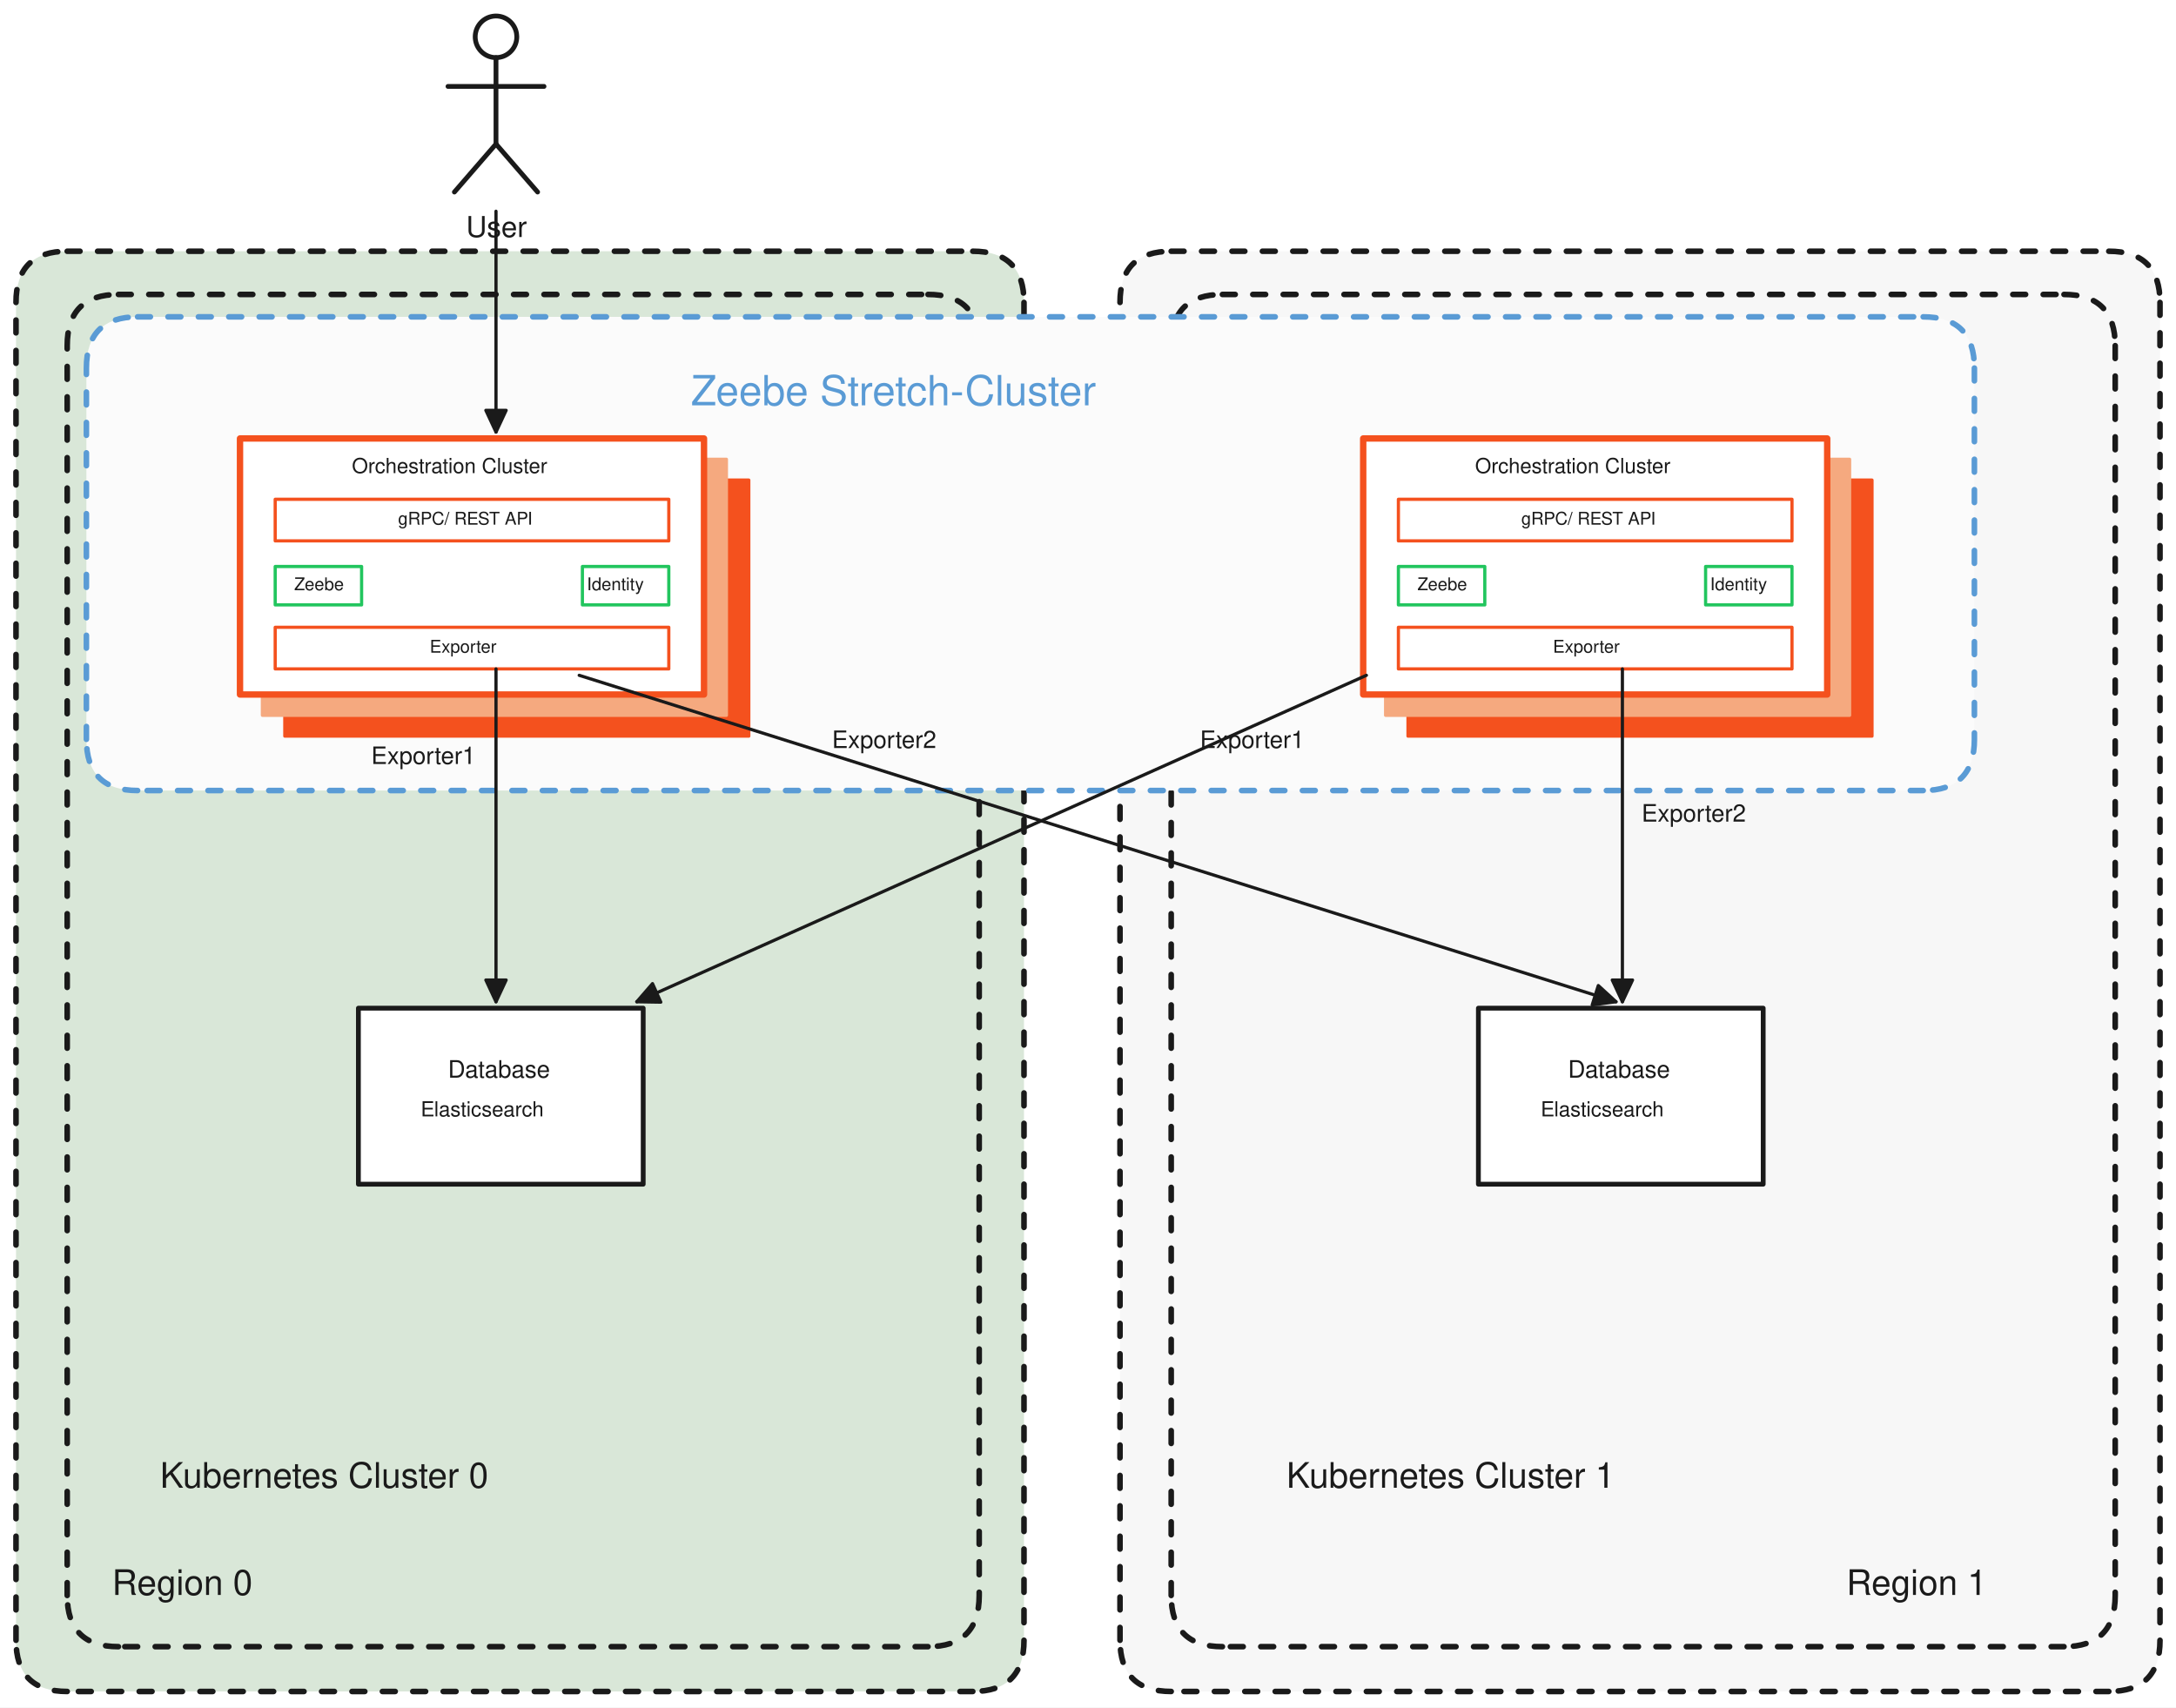
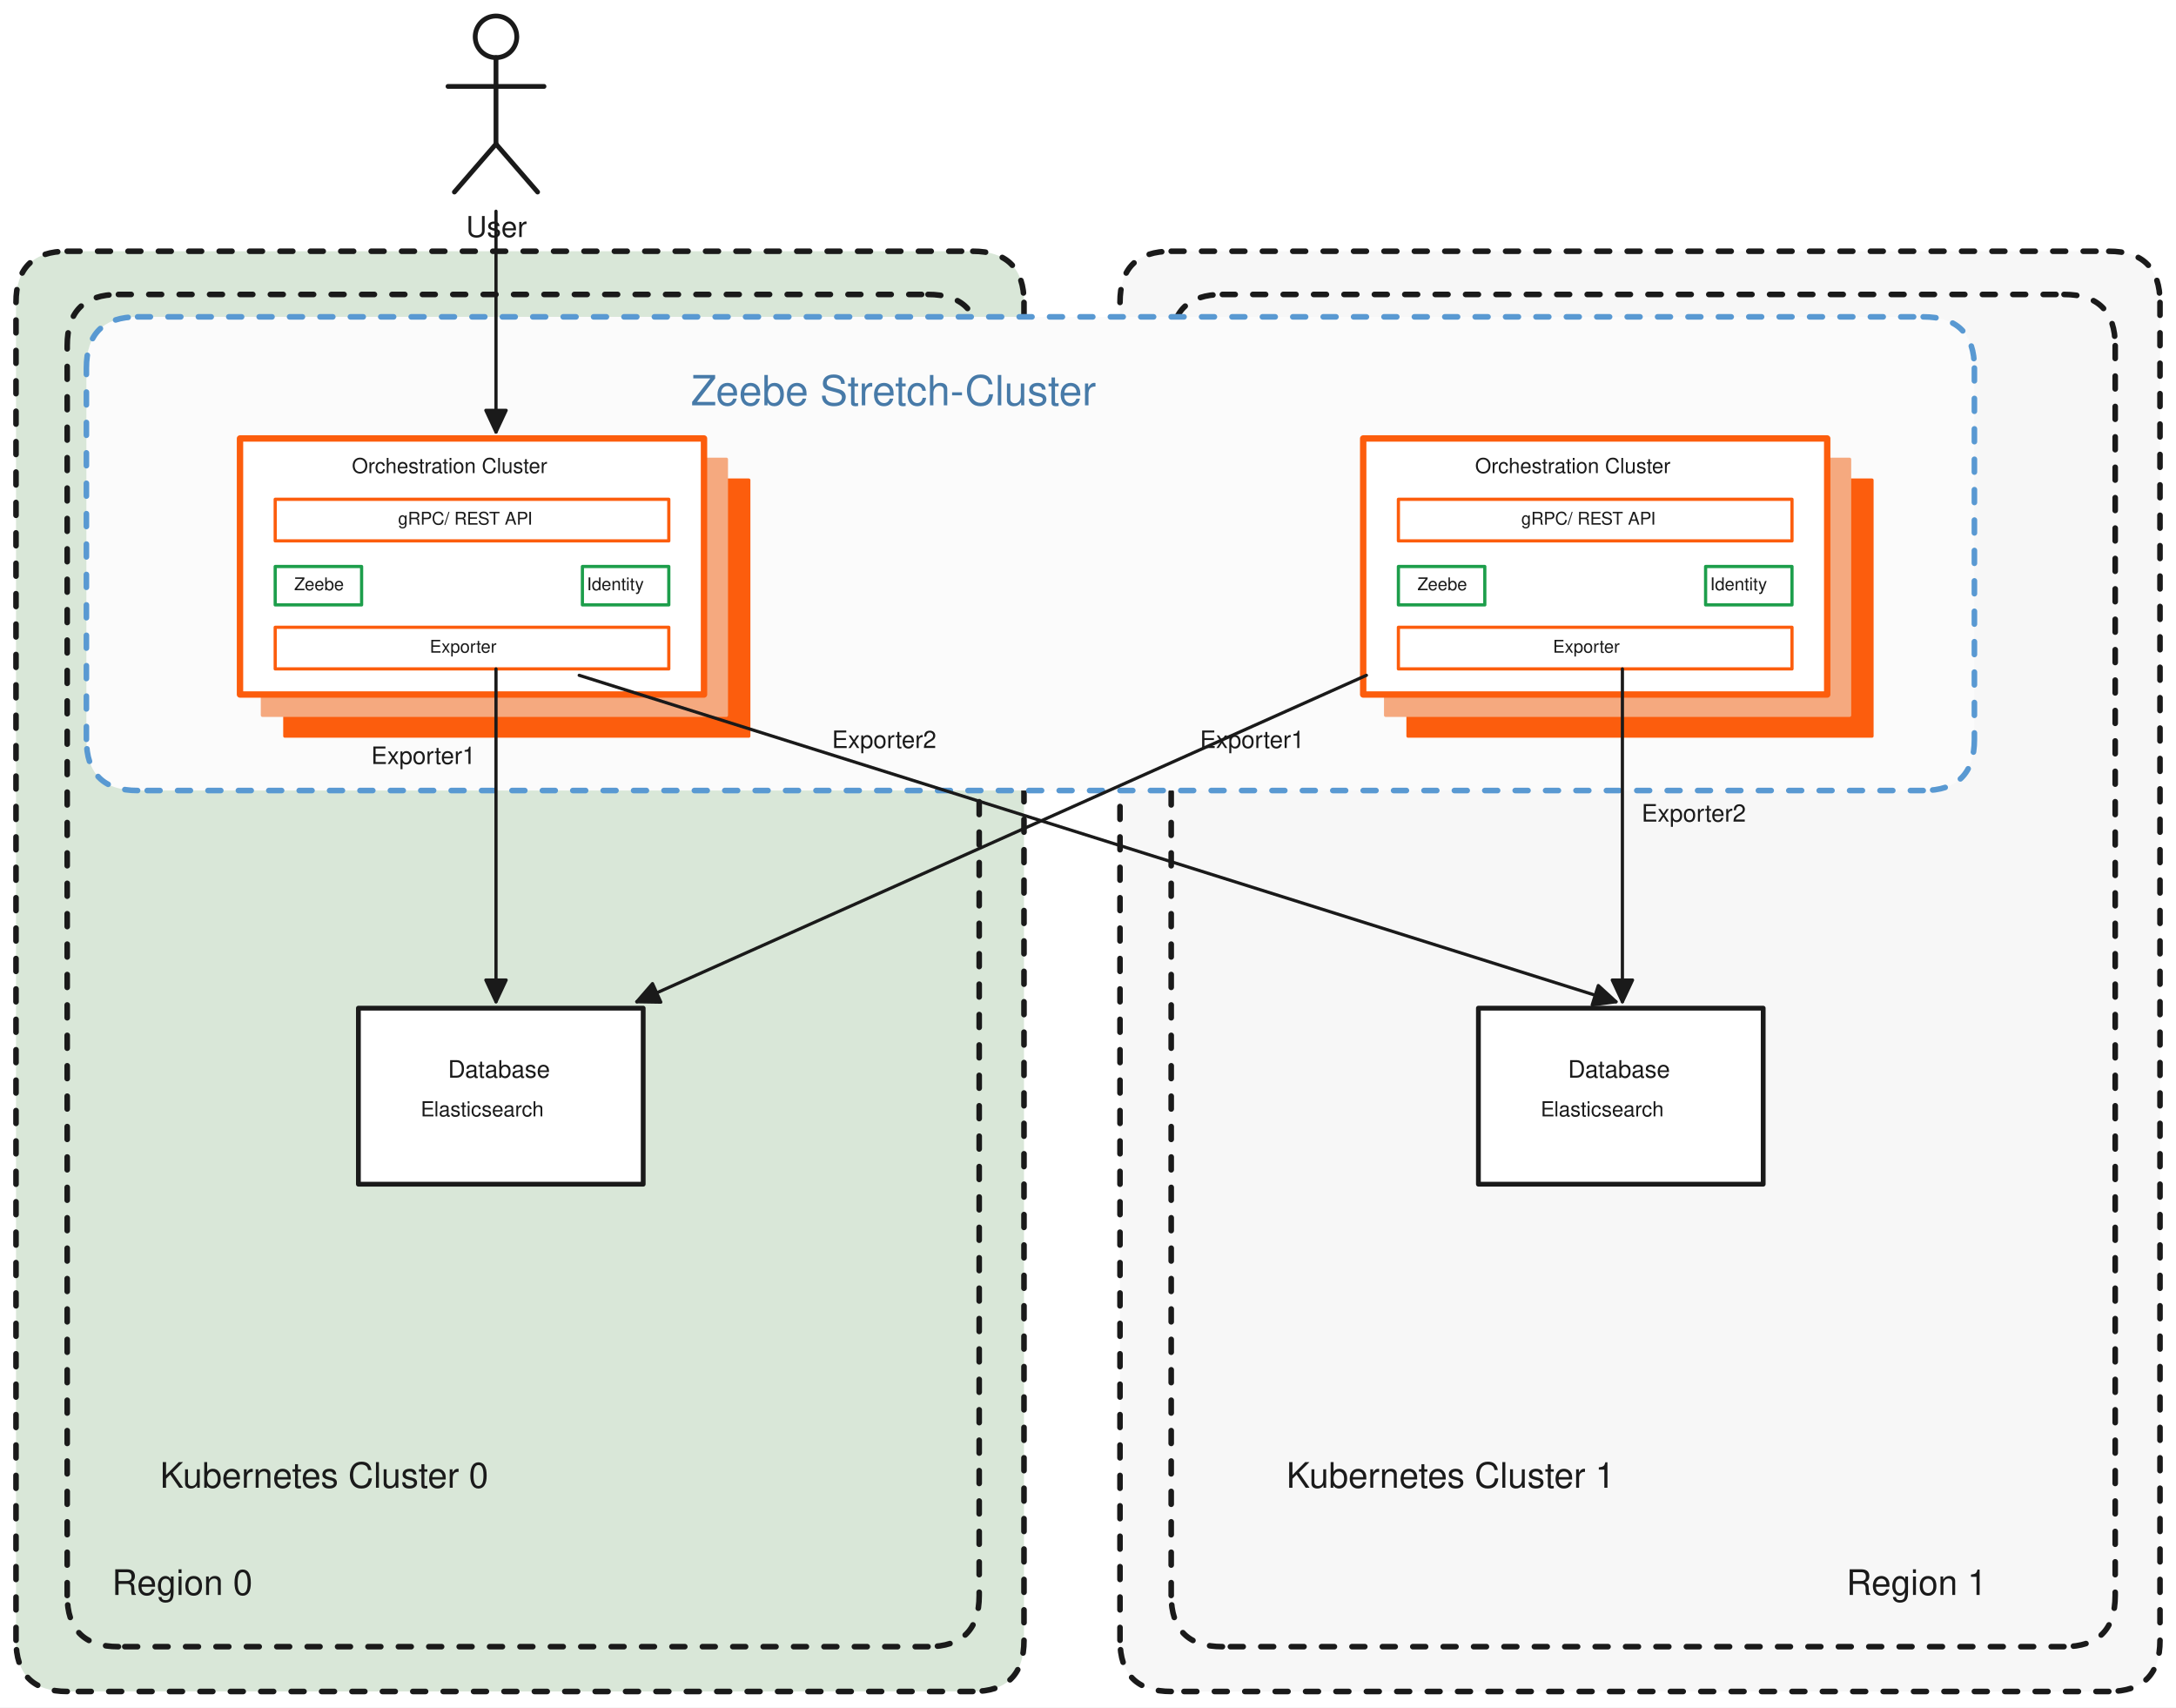
<svg xmlns="http://www.w3.org/2000/svg" version="1.1" viewBox="0 0 1360 1067" width="2720" height="2134">
  <defs>
    <style class="style-fonts">
      </style>
  </defs>
  <rect x="0" y="0" width="1360" height="1067" fill="#ffffff" />
  <g stroke-linecap="round" transform="translate(297 10) rotate(0 13 13)">
    <path d="M26 13 C26 13.75, 25.93 14.52, 25.8 15.26 C25.67 16, 25.47 16.74, 25.22 17.45 C24.96 18.15, 24.63 18.85, 24.26 19.5 C23.88 20.15, 23.44 20.78, 22.96 21.36 C22.47 21.93, 21.93 22.47, 21.36 22.96 C20.78 23.44, 20.15 23.88, 19.5 24.26 C18.85 24.63, 18.15 24.96, 17.45 25.22 C16.74 25.47, 16 25.67, 15.26 25.8 C14.52 25.93, 13.75 26, 13 26 C12.25 26, 11.48 25.93, 10.74 25.8 C10 25.67, 9.26 25.47, 8.55 25.22 C7.85 24.96, 7.15 24.63, 6.5 24.26 C5.85 23.88, 5.22 23.44, 4.64 22.96 C4.07 22.47, 3.53 21.93, 3.04 21.36 C2.56 20.78, 2.12 20.15, 1.74 19.5 C1.37 18.85, 1.04 18.15, 0.78 17.45 C0.53 16.74, 0.33 16, 0.2 15.26 C0.07 14.52, 0 13.75, 0 13 C0 12.25, 0.07 11.48, 0.2 10.74 C0.33 10, 0.53 9.26, 0.78 8.55 C1.04 7.85, 1.37 7.15, 1.74 6.5 C2.12 5.85, 2.56 5.22, 3.04 4.64 C3.53 4.07, 4.07 3.53, 4.64 3.04 C5.22 2.56, 5.85 2.12, 6.5 1.74 C7.15 1.37, 7.85 1.04, 8.55 0.78 C9.26 0.53, 10 0.33, 10.74 0.2 C11.48 0.07, 12.25 0, 13 0 C13.75 0, 14.52 0.07, 15.26 0.2 C16 0.33, 16.74 0.53, 17.45 0.78 C18.15 1.04, 18.85 1.37, 19.5 1.74 C20.15 2.12, 20.78 2.56, 21.36 3.04 C21.93 3.53, 22.47 4.07, 22.96 4.64 C23.44 5.22, 23.88 5.85, 24.26 6.5 C24.63 7.15, 24.96 7.85, 25.22 8.55 C25.47 9.26, 25.67 10, 25.8 10.74 C25.93 11.48, 25.97 12.62, 26 13 C26.03 13.38, 26.03 12.62, 26 13" stroke="#1a1a1a" stroke-width="3" fill="none" />
  </g>
  <g stroke-linecap="round">
    <g transform="translate(310 36) rotate(0 0 27)">
      <path d="M0 0 C0 11.04, 0 22.09, 0 54 M0 0 C0 16.08, 0 32.16, 0 54" stroke="#1a1a1a" stroke-width="3" fill="none" />
    </g>
  </g>
  <mask />
  <g stroke-linecap="round">
    <g transform="translate(280 54) rotate(0 30 0)">
      <path d="M0 0 C12.27 0, 24.55 0, 60 0 M0 0 C12.1 0, 24.21 0, 60 0" stroke="#1a1a1a" stroke-width="3" fill="none" />
    </g>
  </g>
  <mask />
  <g stroke-linecap="round">
    <g transform="translate(310 90) rotate(0 -13 15)">
      <path d="M0 0 C-5.32 6.14, -10.64 12.28, -26 30 M0 0 C-7.95 9.17, -15.9 18.34, -26 30" stroke="#1a1a1a" stroke-width="3" fill="none" />
    </g>
  </g>
  <mask />
  <g stroke-linecap="round">
    <g transform="translate(310 90) rotate(0 13 15)">
      <path d="M0 0 C5.32 6.14, 10.64 12.28, 26 30 M0 0 C5.45 6.29, 10.9 12.58, 26 30" stroke="#1a1a1a" stroke-width="3" fill="none" />
    </g>
  </g>
  <mask />
  <g transform="translate(291.3 132) rotate(0 18.7 10.625)">
    <text x="0" y="16.11" font-family="Helvetica, Segoe UI Emoji" font-size="18px" fill="#1a1a1a" text-anchor="start" style="white-space: pre;" direction="ltr" dominant-baseline="alphabetic">User</text>
  </g>
  <g stroke-linecap="round" transform="translate(10 157) rotate(0 315 450)">
    <path d="M32 0 C219.19 0, 406.38 0, 598 0 C619.33 0, 630 10.67, 630 32 C630 283.56, 630 535.12, 630 868 C630 889.33, 619.33 900, 598 900 C453.5 900, 308.99 900, 32 900 C10.67 900, 0 889.33, 0 868 C0 663.64, 0 459.28, 0 32 C0 10.67, 10.67 0, 32 0" stroke="none" stroke-width="0" fill="#d9e7d8" />
    <path d="M32 0 C147.85 0, 263.7 0, 598 0 M598 0 C619.33 0, 630 10.67, 630 32 M630 32 C630 239.89, 630 447.78, 630 868 M630 868 C630 889.33, 619.33 900, 598 900 M598 900 C463.63 900, 329.26 900, 32 900 M32 900 C10.67 900, 0 889.33, 0 868 M0 868 C0 643.64, 0 419.27, 0 32 M0 32 C0 10.67, 10.67 0, 32 0" stroke="#1a1a1a" stroke-width="3.5" fill="none" stroke-dasharray="8 11" />
  </g>
  <g stroke-linecap="round" transform="translate(42 184) rotate(0 285 422.5)">
    <path d="M32 0 C135.59 0, 239.17 0, 538 0 M538 0 C559.33 0, 570 10.67, 570 32 M570 32 C570 342.94, 570 653.89, 570 813 M570 813 C570 834.33, 559.33 845, 538 845 M538 845 C355.88 845, 173.76 845, 32 845 M32 845 C10.67 845, 0 834.33, 0 813 M0 813 C0 541.88, 0 270.76, 0 32 M0 32 C0 10.67, 10.67 0, 32 0" stroke="#1a1a1a" stroke-width="3.5" fill="none" stroke-dasharray="8 11" />
  </g>
  <g transform="translate(100 910) rotate(0 121 13.75)">
    <text x="0" y="19.69" font-family="Helvetica, Segoe UI Emoji" font-size="22px" fill="#1a1a1a" text-anchor="start" style="white-space: pre;" direction="ltr" dominant-baseline="alphabetic">Kubernetes Cluster 0</text>
  </g>
  <g transform="translate(70 977) rotate(0 48.4 13.75)">
    <text x="0" y="19.69" font-family="Helvetica, Segoe UI Emoji" font-size="22px" fill="#1a1a1a" text-anchor="start" style="white-space: pre;" direction="ltr" dominant-baseline="alphabetic">Region 0</text>
  </g>
  <g stroke-linecap="round" transform="translate(700 157) rotate(0 325 450)">
    <path d="M32 0 C248.56 0, 465.11 0, 618 0 C639.33 0, 650 10.67, 650 32 C650 221.32, 650 410.65, 650 868 C650 889.33, 639.33 900, 618 900 C450.42 900, 282.84 900, 32 900 C10.67 900, 0 889.33, 0 868 C0 675.8, 0 483.6, 0 32 C0 10.67, 10.67 0, 32 0" stroke="none" stroke-width="0" fill="#f7f7f7" />
    <path d="M32 0 C152.02 0, 272.04 0, 618 0 M618 0 C639.33 0, 650 10.67, 650 32 M650 32 C650 238.09, 650 444.19, 650 868 M650 868 C650 889.33, 639.33 900, 618 900 M618 900 C426.1 900, 234.21 900, 32 900 M32 900 C10.67 900, 0 889.33, 0 868 M0 868 C0 547.43, 0 226.86, 0 32 M0 32 C0 10.67, 10.67 0, 32 0" stroke="#1a1a1a" stroke-width="3.5" fill="none" stroke-dasharray="8 11" />
  </g>
  <g stroke-linecap="round" transform="translate(732 184) rotate(0 295 422.5)">
    <path d="M32 0 C139.75 0, 247.49 0, 558 0 M558 0 C579.33 0, 590 10.67, 590 32 M590 32 C590 341.27, 590 650.53, 590 813 M590 813 C590 834.33, 579.33 845, 558 845 M558 845 C426.51 845, 295.02 845, 32 845 M32 845 C10.67 845, 0 834.33, 0 813 M0 813 C0 608.2, 0 403.4, 0 32 M0 32 C0 10.67, 10.67 0, 32 0" stroke="#1a1a1a" stroke-width="3.5" fill="none" stroke-dasharray="8 11" />
  </g>
  <g transform="translate(804 910) rotate(0 121 13.75)">
    <text x="0" y="19.69" font-family="Helvetica, Segoe UI Emoji" font-size="22px" fill="#1a1a1a" text-anchor="start" style="white-space: pre;" direction="ltr" dominant-baseline="alphabetic">Kubernetes Cluster 1</text>
  </g>
  <g transform="translate(1154 977) rotate(0 48.4 13.75)">
    <text x="0" y="19.69" font-family="Helvetica, Segoe UI Emoji" font-size="22px" fill="#1a1a1a" text-anchor="start" style="white-space: pre;" direction="ltr" dominant-baseline="alphabetic">Region 1</text>
  </g>
  <g stroke-linecap="round" transform="translate(54 198) rotate(0 590 148)">
    <path d="M32 0 C264.55 0, 497.1 0, 1148 0 C1169.33 0, 1180 10.67, 1180 32 C1180 113.67, 1180 195.34, 1180 264 C1180 285.33, 1169.33 296, 1148 296 C794.64 296, 441.28 296, 32 296 C10.67 296, 0 285.33, 0 264 C0 214.04, 0 164.07, 0 32 C0 10.67, 10.67 0, 32 0" stroke="none" stroke-width="0" fill="#fbfbfb" />
-     <path d="M32 0 C260.71 0, 489.42 0, 1148 0 M1148 0 C1169.33 0, 1180 10.67, 1180 32 M1180 32 C1180 88.7, 1180 145.39, 1180 264 M1180 264 C1180 285.33, 1169.33 296, 1148 296 M1148 296 C905.23 296, 662.47 296, 32 296 M32 296 C10.67 296, 0 285.33, 0 264 M0 264 C0 194.74, 0 125.48, 0 32 M0 32 C0 10.67, 10.67 0, 32 0" stroke="#5a9bd5" stroke-width="3.5" fill="none" stroke-dasharray="8 11" />
+     <path d="M32 0 C260.71 0, 489.42 0, 1148 0 M1148 0 C1169.33 0, 1180 10.67, 1180 32 M1180 32 C1180 88.7, 1180 145.39, 1180 264 M1180 264 C1180 285.33, 1169.33 296, 1148 296 M1148 296 C905.23 296, 662.47 296, 32 296 M32 296 C10.67 296, 0 285.33, 0 264 M0 264 C0 194.74, 0 125.48, 0 32 M0 32 C0 10.67, 10.67 0, 32 0" stroke="#5999d2" stroke-width="3.5" fill="none" stroke-dasharray="8 11" />
  </g>
  <g transform="translate(431.85 230) rotate(0 150.15 16.25)">
-     <text x="0" y="23.271" font-family="Helvetica, Segoe UI Emoji" font-size="26px" fill="#5a9bd5" text-anchor="start" style="white-space: pre;" direction="ltr" dominant-baseline="alphabetic">Zeebe Stretch-Cluster</text>
+     <text x="0" y="23.271" font-family="Helvetica, Segoe UI Emoji" font-size="26px" fill="#477aa8" text-anchor="start" style="white-space: pre;" direction="ltr" dominant-baseline="alphabetic">Zeebe Stretch-Cluster</text>
  </g>
  <g stroke-linecap="round" transform="translate(178 300) rotate(0 145 80)">
-     <path d="M0 0 L290 0 L290 160 L0 160" stroke="none" stroke-width="0" fill="#f4511e" />
-     <path d="M0 0 C59.45 0, 118.9 0, 290 0 M0 0 C74.57 0, 149.13 0, 290 0 M290 0 C290 42.94, 290 85.88, 290 160 M290 0 C290 50.1, 290 100.2, 290 160 M290 160 C231.32 160, 172.64 160, 0 160 M290 160 C205.59 160, 121.18 160, 0 160 M0 160 C0 120.85, 0 81.69, 0 0 M0 160 C0 113.31, 0 66.62, 0 0" stroke="#f4511e" stroke-width="2" fill="none" />
+     <path d="M0 0 L290 0 L290 160 L0 160" stroke="none" stroke-width="0" fill="#fc5d0d" />
+     <path d="M0 0 C59.45 0, 118.9 0, 290 0 M0 0 C74.57 0, 149.13 0, 290 0 M290 0 C290 42.94, 290 85.88, 290 160 M290 0 C290 50.1, 290 100.2, 290 160 M290 160 C231.32 160, 172.64 160, 0 160 M290 160 C205.59 160, 121.18 160, 0 160 M0 160 C0 120.85, 0 81.69, 0 0 M0 160 C0 113.31, 0 66.62, 0 0" stroke="#fc5d0d" stroke-width="2" fill="none" />
  </g>
  <g stroke-linecap="round" transform="translate(164 287) rotate(0 145 80)">
    <path d="M0 0 L290 0 L290 160 L0 160" stroke="none" stroke-width="0" fill="#f5a97f" />
    <path d="M0 0 C59.46 0, 118.92 0, 290 0 M0 0 C104.71 0, 209.43 0, 290 0 M290 0 C290 50.29, 290 100.58, 290 160 M290 0 C290 54.42, 290 108.83, 290 160 M290 160 C193.45 160, 96.89 160, 0 160 M290 160 C180.54 160, 71.09 160, 0 160 M0 160 C0 123.28, 0 86.55, 0 0 M0 160 C0 103.61, 0 47.21, 0 0" stroke="#f5a97f" stroke-width="2" fill="none" />
  </g>
  <g stroke-linecap="round" transform="translate(150 274) rotate(0 145 80)">
    <path d="M0 0 L290 0 L290 160 L0 160" stroke="none" stroke-width="0" fill="#ffffff" />
-     <path d="M0 0 C59.47 0, 118.94 0, 290 0 M0 0 C76.86 0, 153.72 0, 290 0 M290 0 C290 57.64, 290 115.28, 290 160 M290 0 C290 58.73, 290 117.46, 290 160 M290 160 C213.58 160, 137.15 160, 0 160 M290 160 C213.5 160, 137 160, 0 160 M0 160 C0 125.71, 0 91.41, 0 0 M0 160 C0 125.9, 0 91.8, 0 0" stroke="#f4511e" stroke-width="4" fill="none" />
+     <path d="M0 0 C59.47 0, 118.94 0, 290 0 M0 0 C76.86 0, 153.72 0, 290 0 M290 0 C290 57.64, 290 115.28, 290 160 M290 0 C290 58.73, 290 117.46, 290 160 M290 160 C213.58 160, 137.15 160, 0 160 M290 160 C213.5 160, 137 160, 0 160 M0 160 C0 125.71, 0 91.41, 0 0 M0 160 C0 125.9, 0 91.8, 0 0" stroke="#fc5d0d" stroke-width="4" fill="none" />
  </g>
  <g transform="translate(219.925 284) rotate(0 75.075 8.125)">
    <text x="0" y="11.635" font-family="Helvetica, Segoe UI Emoji" font-size="13px" fill="#1a1a1a" text-anchor="start" style="white-space: pre;" direction="ltr" dominant-baseline="alphabetic">Orchestration Cluster</text>
  </g>
  <g stroke-linecap="round" transform="translate(172 312) rotate(0 123 13)">
    <path d="M0 0 L246 0 L246 26 L0 26" stroke="none" stroke-width="0" fill="#ffffff" />
-     <path d="M0 0 C50.46 0, 100.92 0, 246 0 M0 0 C67.15 0, 134.29 0, 246 0 M246 0 C246 6.56, 246 13.11, 246 26 M246 0 C246 5.75, 246 11.49, 246 26 M246 26 C166.12 26, 86.24 26, 0 26 M246 26 C187.81 26, 129.63 26, 0 26 M0 26 C0 16.02, 0 6.03, 0 0 M0 26 C0 17.31, 0 8.61, 0 0" stroke="#f4511e" stroke-width="2" fill="none" />
+     <path d="M0 0 C50.46 0, 100.92 0, 246 0 M0 0 C67.15 0, 134.29 0, 246 0 M246 0 C246 6.56, 246 13.11, 246 26 M246 0 C246 5.75, 246 11.49, 246 26 M246 26 C166.12 26, 86.24 26, 0 26 M246 26 C187.81 26, 129.63 26, 0 26 M0 26 C0 16.02, 0 6.03, 0 0 M0 26 C0 17.31, 0 8.61, 0 0" stroke="#fc5d0d" stroke-width="2" fill="none" />
  </g>
  <g transform="translate(248.8 318) rotate(0 46.2 7.5)">
    <text x="0" y="9.845" font-family="Helvetica, Segoe UI Emoji" font-size="11px" fill="#1a1a1a" text-anchor="start" style="white-space: pre;" direction="ltr" dominant-baseline="alphabetic">gRPC/ REST API</text>
  </g>
  <g stroke-linecap="round" transform="translate(172 354) rotate(0 27 12)">
    <path d="M0 0 L54 0 L54 24 L0 24" stroke="none" stroke-width="0" fill="#ffffff" />
-     <path d="M0 0 C11.08 0, 22.16 0, 54 0 M0 0 C15.17 0, 30.33 0, 54 0 M54 0 C54 8.26, 54 16.51, 54 24 M54 0 C54 6.6, 54 13.2, 54 24 M54 24 C33.16 24, 12.32 24, 0 24 M54 24 C42.7 24, 31.4 24, 0 24 M0 24 C0 15.51, 0 7.03, 0 0 M0 24 C0 17.86, 0 11.73, 0 0" stroke="#22c55e" stroke-width="2" fill="none" />
+     <path d="M0 0 C11.08 0, 22.16 0, 54 0 M0 0 C15.17 0, 30.33 0, 54 0 M54 0 C54 8.26, 54 16.51, 54 24 M54 0 C54 6.6, 54 13.2, 54 24 M54 24 C33.16 24, 12.32 24, 0 24 M54 24 C42.7 24, 31.4 24, 0 24 M0 24 C0 15.51, 0 7.03, 0 0 M0 24 C0 17.86, 0 11.73, 0 0" stroke="#1d9e4b" stroke-width="2" fill="none" />
  </g>
  <g transform="translate(183.875 359) rotate(0 15.125 6.875)">
    <text x="0" y="9.845" font-family="Helvetica, Segoe UI Emoji" font-size="11px" fill="#1a1a1a" text-anchor="start" style="white-space: pre;" direction="ltr" dominant-baseline="alphabetic">Zeebe</text>
  </g>
  <g stroke-linecap="round" transform="translate(364 354) rotate(0 27 12)">
    <path d="M0 0 L54 0 L54 24 L0 24" stroke="none" stroke-width="0" fill="#ffffff" />
-     <path d="M0 0 C11.08 0, 22.17 0, 54 0 M0 0 C15.59 0, 31.19 0, 54 0 M54 0 C54 5.66, 54 11.32, 54 24 M54 0 C54 7.89, 54 15.79, 54 24 M54 24 C40.66 24, 27.32 24, 0 24 M54 24 C33.37 24, 12.75 24, 0 24 M0 24 C0 16.24, 0 8.49, 0 0 M0 24 C0 14.95, 0 5.9, 0 0" stroke="#22c55e" stroke-width="2" fill="none" />
+     <path d="M0 0 C11.08 0, 22.17 0, 54 0 M0 0 C15.59 0, 31.19 0, 54 0 M54 0 C54 5.66, 54 11.32, 54 24 M54 0 C54 7.89, 54 15.79, 54 24 M54 24 C40.66 24, 27.32 24, 0 24 M54 24 C33.37 24, 12.75 24, 0 24 M0 24 C0 16.24, 0 8.49, 0 0 M0 24 C0 14.95, 0 5.9, 0 0" stroke="#1d9e4b" stroke-width="2" fill="none" />
  </g>
  <g transform="translate(366.8 359) rotate(0 24.2 6.875)">
    <text x="0" y="9.845" font-family="Helvetica, Segoe UI Emoji" font-size="11px" fill="#1a1a1a" text-anchor="start" style="white-space: pre;" direction="ltr" dominant-baseline="alphabetic">Identity</text>
  </g>
  <g stroke-linecap="round" transform="translate(172 392) rotate(0 123 13)">
    <path d="M0 0 L246 0 L246 26 L0 26" stroke="none" stroke-width="0" fill="#ffffff" />
-     <path d="M0 0 C50.51 0, 101.01 0, 246 0 M0 0 C72.99 0, 145.97 0, 246 0 M246 0 C246 8.52, 246 17.04, 246 26 M246 0 C246 9.95, 246 19.91, 246 26 M246 26 C170.17 26, 94.34 26, 0 26 M246 26 C158.74 26, 71.48 26, 0 26 M0 26 C0 18.39, 0 10.77, 0 0 M0 26 C0 18.24, 0 10.49, 0 0" stroke="#f4511e" stroke-width="2" fill="none" />
+     <path d="M0 0 C50.51 0, 101.01 0, 246 0 M0 0 C72.99 0, 145.97 0, 246 0 M246 0 C246 8.52, 246 17.04, 246 26 M246 0 C246 9.95, 246 19.91, 246 26 M246 26 C170.17 26, 94.34 26, 0 26 M246 26 C158.74 26, 71.48 26, 0 26 M0 26 C0 18.39, 0 10.77, 0 0 M0 26 C0 18.24, 0 10.49, 0 0" stroke="#fc5d0d" stroke-width="2" fill="none" />
  </g>
  <g transform="translate(268.6 398) rotate(0 26.4 7.5)">
    <text x="0" y="9.845" font-family="Helvetica, Segoe UI Emoji" font-size="11px" fill="#1a1a1a" text-anchor="start" style="white-space: pre;" direction="ltr" dominant-baseline="alphabetic">Exporter</text>
  </g>
  <g stroke-linecap="round" transform="translate(224 630) rotate(0 89 55)">
    <path d="M0 0 L178 0 L178 110 L0 110" stroke="none" stroke-width="0" fill="#ffffff" />
    <path d="M0 0 C36.56 0, 73.11 0, 178 0 M0 0 C54.22 0, 108.44 0, 178 0 M178 0 C178 24.16, 178 48.31, 178 110 M178 0 C178 26.05, 178 52.09, 178 110 M178 110 C112.24 110, 46.48 110, 0 110 M178 110 C119.71 110, 61.43 110, 0 110 M0 110 C0 81.13, 0 52.26, 0 0 M0 110 C0 85.84, 0 61.68, 0 0" stroke="#1a1a1a" stroke-width="3" fill="none" />
  </g>
  <g transform="translate(280 660) rotate(0 33 9.375)">
    <text x="0" y="13.425" font-family="Helvetica, Segoe UI Emoji" font-size="15px" fill="#1a1a1a" text-anchor="start" style="white-space: pre;" direction="ltr" dominant-baseline="alphabetic">Database</text>
  </g>
  <g transform="translate(262.95 686) rotate(0 50.05 8.75)">
    <text x="0" y="11.635" font-family="Helvetica, Segoe UI Emoji" font-size="13px" fill="#1a1a1a" text-anchor="start" style="white-space: pre;" direction="ltr" dominant-baseline="alphabetic">Elasticsearch</text>
  </g>
  <g stroke-linecap="round" transform="translate(880 300) rotate(0 145 80)">
-     <path d="M0 0 L290 0 L290 160 L0 160" stroke="none" stroke-width="0" fill="#f4511e" />
-     <path d="M0 0 C59.59 0, 119.17 0, 290 0 M0 0 C62.78 0, 125.55 0, 290 0 M290 0 C290 57.18, 290 114.37, 290 160 M290 0 C290 50.83, 290 101.66, 290 160 M290 160 C185.25 160, 80.5 160, 0 160 M290 160 C177.9 160, 65.81 160, 0 160 M0 160 C0 125.29, 0 90.59, 0 0 M0 160 C0 127.75, 0 95.5, 0 0" stroke="#f4511e" stroke-width="2" fill="none" />
+     <path d="M0 0 L290 0 L290 160 L0 160" stroke="none" stroke-width="0" fill="#fc5d0d" />
+     <path d="M0 0 C59.59 0, 119.17 0, 290 0 M0 0 C62.78 0, 125.55 0, 290 0 M290 0 C290 57.18, 290 114.37, 290 160 M290 0 C290 50.83, 290 101.66, 290 160 M290 160 C185.25 160, 80.5 160, 0 160 M290 160 C177.9 160, 65.81 160, 0 160 M0 160 C0 125.29, 0 90.59, 0 0 M0 160 C0 127.75, 0 95.5, 0 0" stroke="#fc5d0d" stroke-width="2" fill="none" />
  </g>
  <g stroke-linecap="round" transform="translate(866 287) rotate(0 145 80)">
    <path d="M0 0 L290 0 L290 160 L0 160" stroke="none" stroke-width="0" fill="#f5a97f" />
    <path d="M0 0 C59.6 0, 119.19 0, 290 0 M0 0 C92.92 0, 185.85 0, 290 0 M290 0 C290 32.53, 290 65.07, 290 160 M290 0 C290 55.15, 290 110.29, 290 160 M290 160 C205.38 160, 120.76 160, 0 160 M290 160 C210.86 160, 131.71 160, 0 160 M0 160 C0 127.72, 0 95.45, 0 0 M0 160 C0 118.05, 0 76.09, 0 0" stroke="#f5a97f" stroke-width="2" fill="none" />
  </g>
  <g stroke-linecap="round" transform="translate(852 274) rotate(0 145 80)">
    <path d="M0 0 L290 0 L290 160 L0 160" stroke="none" stroke-width="0" fill="#ffffff" />
-     <path d="M0 0 C59.6 0, 119.21 0, 290 0 M0 0 C65.07 0, 130.14 0, 290 0 M290 0 C290 39.88, 290 79.77, 290 160 M290 0 C290 59.46, 290 118.92, 290 160 M290 160 C225.51 160, 161.01 160, 0 160 M290 160 C185.81 160, 81.62 160, 0 160 M0 160 C0 98.15, 0 36.31, 0 0 M0 160 C0 108.34, 0 56.68, 0 0" stroke="#f4511e" stroke-width="4" fill="none" />
+     <path d="M0 0 C59.6 0, 119.21 0, 290 0 M0 0 C65.07 0, 130.14 0, 290 0 M290 0 C290 39.88, 290 79.77, 290 160 M290 0 C290 59.46, 290 118.92, 290 160 M290 160 C225.51 160, 161.01 160, 0 160 M290 160 C185.81 160, 81.62 160, 0 160 M0 160 C0 98.15, 0 36.31, 0 0 M0 160 C0 108.34, 0 56.68, 0 0" stroke="#fc5d0d" stroke-width="4" fill="none" />
  </g>
  <g transform="translate(921.925 284) rotate(0 75.075 8.125)">
    <text x="0" y="11.635" font-family="Helvetica, Segoe UI Emoji" font-size="13px" fill="#1a1a1a" text-anchor="start" style="white-space: pre;" direction="ltr" dominant-baseline="alphabetic">Orchestration Cluster</text>
  </g>
  <g stroke-linecap="round" transform="translate(874 312) rotate(0 123 13)">
    <path d="M0 0 L246 0 L246 26 L0 26" stroke="none" stroke-width="0" fill="#ffffff" />
-     <path d="M0 0 C50.58 0, 101.15 0, 246 0 M0 0 C57.15 0, 114.29 0, 246 0 M246 0 C246 8.87, 246 17.74, 246 26 M246 0 C246 5.86, 246 11.73, 246 26 M246 26 C176.24 26, 106.48 26, 0 26 M246 26 C164.33 26, 82.66 26, 0 26 M0 26 C0 16.74, 0 7.48, 0 0 M0 26 C0 19.65, 0 13.3, 0 0" stroke="#f4511e" stroke-width="2" fill="none" />
+     <path d="M0 0 C50.58 0, 101.15 0, 246 0 M0 0 C57.15 0, 114.29 0, 246 0 M246 0 C246 8.87, 246 17.74, 246 26 M246 0 C246 5.86, 246 11.73, 246 26 M246 26 C176.24 26, 106.48 26, 0 26 M246 26 C164.33 26, 82.66 26, 0 26 M0 26 C0 16.74, 0 7.48, 0 0 M0 26 C0 19.65, 0 13.3, 0 0" stroke="#fc5d0d" stroke-width="2" fill="none" />
  </g>
  <g transform="translate(950.8 318) rotate(0 46.2 7.5)">
    <text x="0" y="9.845" font-family="Helvetica, Segoe UI Emoji" font-size="11px" fill="#1a1a1a" text-anchor="start" style="white-space: pre;" direction="ltr" dominant-baseline="alphabetic">gRPC/ REST API</text>
  </g>
  <g stroke-linecap="round" transform="translate(874 354) rotate(0 27 12)">
    <path d="M0 0 L54 0 L54 24 L0 24" stroke="none" stroke-width="0" fill="#ffffff" />
-     <path d="M0 0 C11.11 0, 22.21 0, 54 0 M0 0 C12.97 0, 25.94 0, 54 0 M54 0 C54 5.59, 54 11.18, 54 24 M54 0 C54 6.71, 54 13.42, 54 24 M54 24 C35.38 24, 16.77 24, 0 24 M54 24 C37.54 24, 21.09 24, 0 24 M0 24 C0 16.18, 0 8.36, 0 0 M0 24 C0 15.23, 0 6.46, 0 0" stroke="#22c55e" stroke-width="2" fill="none" />
+     <path d="M0 0 C11.11 0, 22.21 0, 54 0 M0 0 C12.97 0, 25.94 0, 54 0 M54 0 C54 5.59, 54 11.18, 54 24 M54 0 C54 6.71, 54 13.42, 54 24 M54 24 C35.38 24, 16.77 24, 0 24 M54 24 C37.54 24, 21.09 24, 0 24 M0 24 C0 16.18, 0 8.36, 0 0 M0 24 C0 15.23, 0 6.46, 0 0" stroke="#1d9e4b" stroke-width="2" fill="none" />
  </g>
  <g transform="translate(885.875 359) rotate(0 15.125 6.875)">
    <text x="0" y="9.845" font-family="Helvetica, Segoe UI Emoji" font-size="11px" fill="#1a1a1a" text-anchor="start" style="white-space: pre;" direction="ltr" dominant-baseline="alphabetic">Zeebe</text>
  </g>
  <g stroke-linecap="round" transform="translate(1066 354) rotate(0 27 12)">
    <path d="M0 0 L54 0 L54 24 L0 24" stroke="none" stroke-width="0" fill="#ffffff" />
-     <path d="M0 0 C11.11 0, 22.22 0, 54 0 M0 0 C13.4 0, 26.8 0, 54 0 M54 0 C54 7.8, 54 15.59, 54 24 M54 0 C54 8, 54 16.01, 54 24 M54 24 C42.88 24, 31.76 24, 0 24 M54 24 C39.02 24, 24.03 24, 0 24 M0 24 C0 16.91, 0 9.82, 0 0 M0 24 C0 17.12, 0 10.24, 0 0" stroke="#22c55e" stroke-width="2" fill="none" />
+     <path d="M0 0 C11.11 0, 22.22 0, 54 0 M0 0 C13.4 0, 26.8 0, 54 0 M54 0 C54 7.8, 54 15.59, 54 24 M54 0 C54 8, 54 16.01, 54 24 M54 24 C42.88 24, 31.76 24, 0 24 M54 24 C39.02 24, 24.03 24, 0 24 M0 24 C0 16.91, 0 9.82, 0 0 M0 24 C0 17.12, 0 10.24, 0 0" stroke="#1d9e4b" stroke-width="2" fill="none" />
  </g>
  <g transform="translate(1068.8 359) rotate(0 24.2 6.875)">
    <text x="0" y="9.845" font-family="Helvetica, Segoe UI Emoji" font-size="11px" fill="#1a1a1a" text-anchor="start" style="white-space: pre;" direction="ltr" dominant-baseline="alphabetic">Identity</text>
  </g>
  <g stroke-linecap="round" transform="translate(874 392) rotate(0 123 13)">
    <path d="M0 0 L246 0 L246 26 L0 26" stroke="none" stroke-width="0" fill="#ffffff" />
-     <path d="M0 0 C50.62 0, 101.25 0, 246 0 M0 0 C62.99 0, 125.97 0, 246 0 M246 0 C246 5.64, 246 11.27, 246 26 M246 0 C246 10.07, 246 20.14, 246 26 M246 26 C180.29 26, 114.58 26, 0 26 M246 26 C184.45 26, 122.91 26, 0 26 M0 26 C0 19.11, 0 12.22, 0 0 M0 26 C0 20.59, 0 15.18, 0 0" stroke="#f4511e" stroke-width="2" fill="none" />
+     <path d="M0 0 C50.62 0, 101.25 0, 246 0 M0 0 C62.99 0, 125.97 0, 246 0 M246 0 C246 5.64, 246 11.27, 246 26 M246 0 C246 10.07, 246 20.14, 246 26 M246 26 C180.29 26, 114.58 26, 0 26 M246 26 C184.45 26, 122.91 26, 0 26 M0 26 C0 19.11, 0 12.22, 0 0 M0 26 C0 20.59, 0 15.18, 0 0" stroke="#fc5d0d" stroke-width="2" fill="none" />
  </g>
  <g transform="translate(970.6 398) rotate(0 26.4 7.5)">
    <text x="0" y="9.845" font-family="Helvetica, Segoe UI Emoji" font-size="11px" fill="#1a1a1a" text-anchor="start" style="white-space: pre;" direction="ltr" dominant-baseline="alphabetic">Exporter</text>
  </g>
  <g stroke-linecap="round" transform="translate(924 630) rotate(0 89 55)">
    <path d="M0 0 L178 0 L178 110 L0 110" stroke="none" stroke-width="0" fill="#ffffff" />
    <path d="M0 0 C36.64 0, 73.28 0, 178 0 M0 0 C46.98 0, 93.97 0, 178 0 M178 0 C178 33.95, 178 67.89, 178 110 M178 0 C178 26.55, 178 53.1, 178 110 M178 110 C119.56 110, 61.13 110, 0 110 M178 110 C138.32 110, 98.64 110, 0 110 M0 110 C0 84.19, 0 58.37, 0 0 M0 110 C0 73.77, 0 37.54, 0 0" stroke="#1a1a1a" stroke-width="3" fill="none" />
  </g>
  <g transform="translate(980 660) rotate(0 33 9.375)">
    <text x="0" y="13.425" font-family="Helvetica, Segoe UI Emoji" font-size="15px" fill="#1a1a1a" text-anchor="start" style="white-space: pre;" direction="ltr" dominant-baseline="alphabetic">Database</text>
  </g>
  <g transform="translate(962.95 686) rotate(0 50.05 8.75)">
    <text x="0" y="11.635" font-family="Helvetica, Segoe UI Emoji" font-size="13px" fill="#1a1a1a" text-anchor="start" style="white-space: pre;" direction="ltr" dominant-baseline="alphabetic">Elasticsearch</text>
  </g>
  <g stroke-linecap="round">
    <g transform="translate(310 132) rotate(0 0 69)">
      <path d="M0 0 C0 28.42, 0 56.84, 0 138 M0 0 C0 51.86, 0 103.73, 0 138" stroke="#1a1a1a" stroke-width="2" fill="none" />
    </g>
    <g transform="translate(310 132) rotate(0 0 69)">
      <path d="M0 138 L-6.34 124.41 L6.34 124.41 L0 138" stroke="none" stroke-width="0" fill="#1a1a1a" fill-rule="evenodd" />
      <path d="M0 138 C-1.31 135.2, -2.61 132.4, -6.34 124.41 M0 138 C-2.38 132.89, -4.76 127.78, -6.34 124.41 M-6.34 124.41 C-3.22 124.41, -0.09 124.41, 6.34 124.41 M-6.34 124.41 C-2.25 124.41, 1.83 124.41, 6.34 124.41 M6.34 124.41 C4.31 128.76, 2.28 133.11, 0 138 M6.34 124.41 C4.55 128.24, 2.76 132.07, 0 138 M0 138 C0 138, 0 138, 0 138 M0 138 C0 138, 0 138, 0 138" stroke="#1a1a1a" stroke-width="2" fill="none" />
    </g>
  </g>
  <mask />
  <g stroke-linecap="round">
    <g transform="translate(310 418) rotate(0 0 104)">
      <path d="M0 0 C0 42.84, 0 85.69, 0 208 M0 0 C0 58.19, 0 116.39, 0 208" stroke="#1a1a1a" stroke-width="2" fill="none" />
    </g>
    <g transform="translate(310 418) rotate(0 0 104)">
      <path d="M0 208 L-6.34 194.41 L6.34 194.41 L0 208" stroke="none" stroke-width="0" fill="#1a1a1a" fill-rule="evenodd" />
      <path d="M0 208 C-1.31 205.2, -2.61 202.4, -6.34 194.41 M0 208 C-1.77 204.2, -3.55 200.39, -6.34 194.41 M-6.34 194.41 C-2.63 194.41, 1.07 194.41, 6.34 194.41 M-6.34 194.41 C-1.91 194.41, 2.52 194.41, 6.34 194.41 M6.34 194.41 C4.75 197.81, 3.16 201.22, 0 208 M6.34 194.41 C4 199.41, 1.67 204.42, 0 208 M0 208 C0 208, 0 208, 0 208 M0 208 C0 208, 0 208, 0 208" stroke="#1a1a1a" stroke-width="2" fill="none" />
    </g>
  </g>
  <mask />
  <g transform="translate(232 464) rotate(0 37.125 9.375)">
    <text x="0" y="13.425" font-family="Helvetica, Segoe UI Emoji" font-size="15px" fill="#1a1a1a" text-anchor="start" style="white-space: pre;" direction="ltr" dominant-baseline="alphabetic">Exporter1</text>
  </g>
  <g stroke-linecap="round">
    <g transform="translate(362 422) rotate(0 324 102)">
      <path d="M0 0 C133.51 42.03, 267.02 84.06, 648 204 M0 0 C186.43 58.69, 372.85 117.38, 648 204" stroke="#1a1a1a" stroke-width="2" fill="none" />
    </g>
    <g transform="translate(362 422) rotate(0 324 102)">
      <path d="M648 204 L633.13 205.96 L636.94 193.87 L648 204" stroke="none" stroke-width="0" fill="#1a1a1a" fill-rule="evenodd" />
      <path d="M648 204 C644.94 204.4, 641.87 204.81, 633.13 205.96 M648 204 C643.72 204.57, 639.44 205.13, 633.13 205.96 M633.13 205.96 C634.59 201.32, 636.05 196.67, 636.94 193.87 M633.13 205.96 C633.9 203.51, 634.68 201.05, 636.94 193.87 M636.94 193.87 C640.39 197.03, 643.84 200.19, 648 204 M636.94 193.87 C640.71 197.33, 644.48 200.78, 648 204 M648 204 C648 204, 648 204, 648 204 M648 204 C648 204, 648 204, 648 204" stroke="#1a1a1a" stroke-width="2" fill="none" />
    </g>
  </g>
  <mask />
  <g stroke-linecap="round">
    <g transform="translate(1014 418) rotate(0 0 104)">
      <path d="M0 0 C0 42.86, 0 85.72, 0 208 M0 0 C0 81.46, 0 162.93, 0 208" stroke="#1a1a1a" stroke-width="2" fill="none" />
    </g>
    <g transform="translate(1014 418) rotate(0 0 104)">
      <path d="M0 208 L-6.34 194.41 L6.34 194.41 L0 208" stroke="none" stroke-width="0" fill="#1a1a1a" fill-rule="evenodd" />
      <path d="M0 208 C-1.31 205.2, -2.61 202.4, -6.34 194.41 M0 208 C-2.48 202.68, -4.97 197.35, -6.34 194.41 M-6.34 194.41 C-3.42 194.41, -0.5 194.41, 6.34 194.41 M-6.34 194.41 C-3.42 194.41, -0.5 194.41, 6.34 194.41 M6.34 194.41 C4.8 197.7, 3.27 201, 0 208 M6.34 194.41 C4.9 197.5, 3.46 200.59, 0 208 M0 208 C0 208, 0 208, 0 208 M0 208 C0 208, 0 208, 0 208" stroke="#1a1a1a" stroke-width="2" fill="none" />
    </g>
  </g>
  <mask />
  <g stroke-linecap="round">
    <g transform="translate(854 422) rotate(0 -228 102)">
      <path d="M0 0 C-93.98 42.04, -187.96 84.09, -456 204 M0 0 C-134.8 60.3, -269.59 120.61, -456 204" stroke="#1a1a1a" stroke-width="2" fill="none" />
    </g>
    <g transform="translate(854 422) rotate(0 -228 102)">
      <path d="M-456 204 L-446.18 192.66 L-441 204.24 L-456 204" stroke="none" stroke-width="0" fill="#1a1a1a" fill-rule="evenodd" />
      <path d="M-456 204 C-453.98 201.66, -451.95 199.33, -446.18 192.66 M-456 204 C-453.1 200.65, -450.19 197.3, -446.18 192.66 M-446.18 192.66 C-444.75 195.86, -443.32 199.05, -441 204.24 M-446.18 192.66 C-444.85 195.64, -443.52 198.61, -441 204.24 M-441 204.24 C-446.6 204.15, -452.19 204.06, -456 204 M-441 204.24 C-445.71 204.16, -450.42 204.09, -456 204 M-456 204 C-456 204, -456 204, -456 204 M-456 204 C-456 204, -456 204, -456 204" stroke="#1a1a1a" stroke-width="2" fill="none" />
    </g>
  </g>
  <mask />
  <g transform="translate(520 454) rotate(0 37.125 9.375)">
    <text x="0" y="13.425" font-family="Helvetica, Segoe UI Emoji" font-size="15px" fill="#1a1a1a" text-anchor="start" style="white-space: pre;" direction="ltr" dominant-baseline="alphabetic">Exporter2</text>
  </g>
  <g transform="translate(750 454) rotate(0 37.125 9.375)">
    <text x="0" y="13.425" font-family="Helvetica, Segoe UI Emoji" font-size="15px" fill="#1a1a1a" text-anchor="start" style="white-space: pre;" direction="ltr" dominant-baseline="alphabetic">Exporter1</text>
  </g>
  <g transform="translate(1026 500) rotate(0 37.125 9.375)">
    <text x="0" y="13.425" font-family="Helvetica, Segoe UI Emoji" font-size="15px" fill="#1a1a1a" text-anchor="start" style="white-space: pre;" direction="ltr" dominant-baseline="alphabetic">Exporter2</text>
  </g>
</svg>
